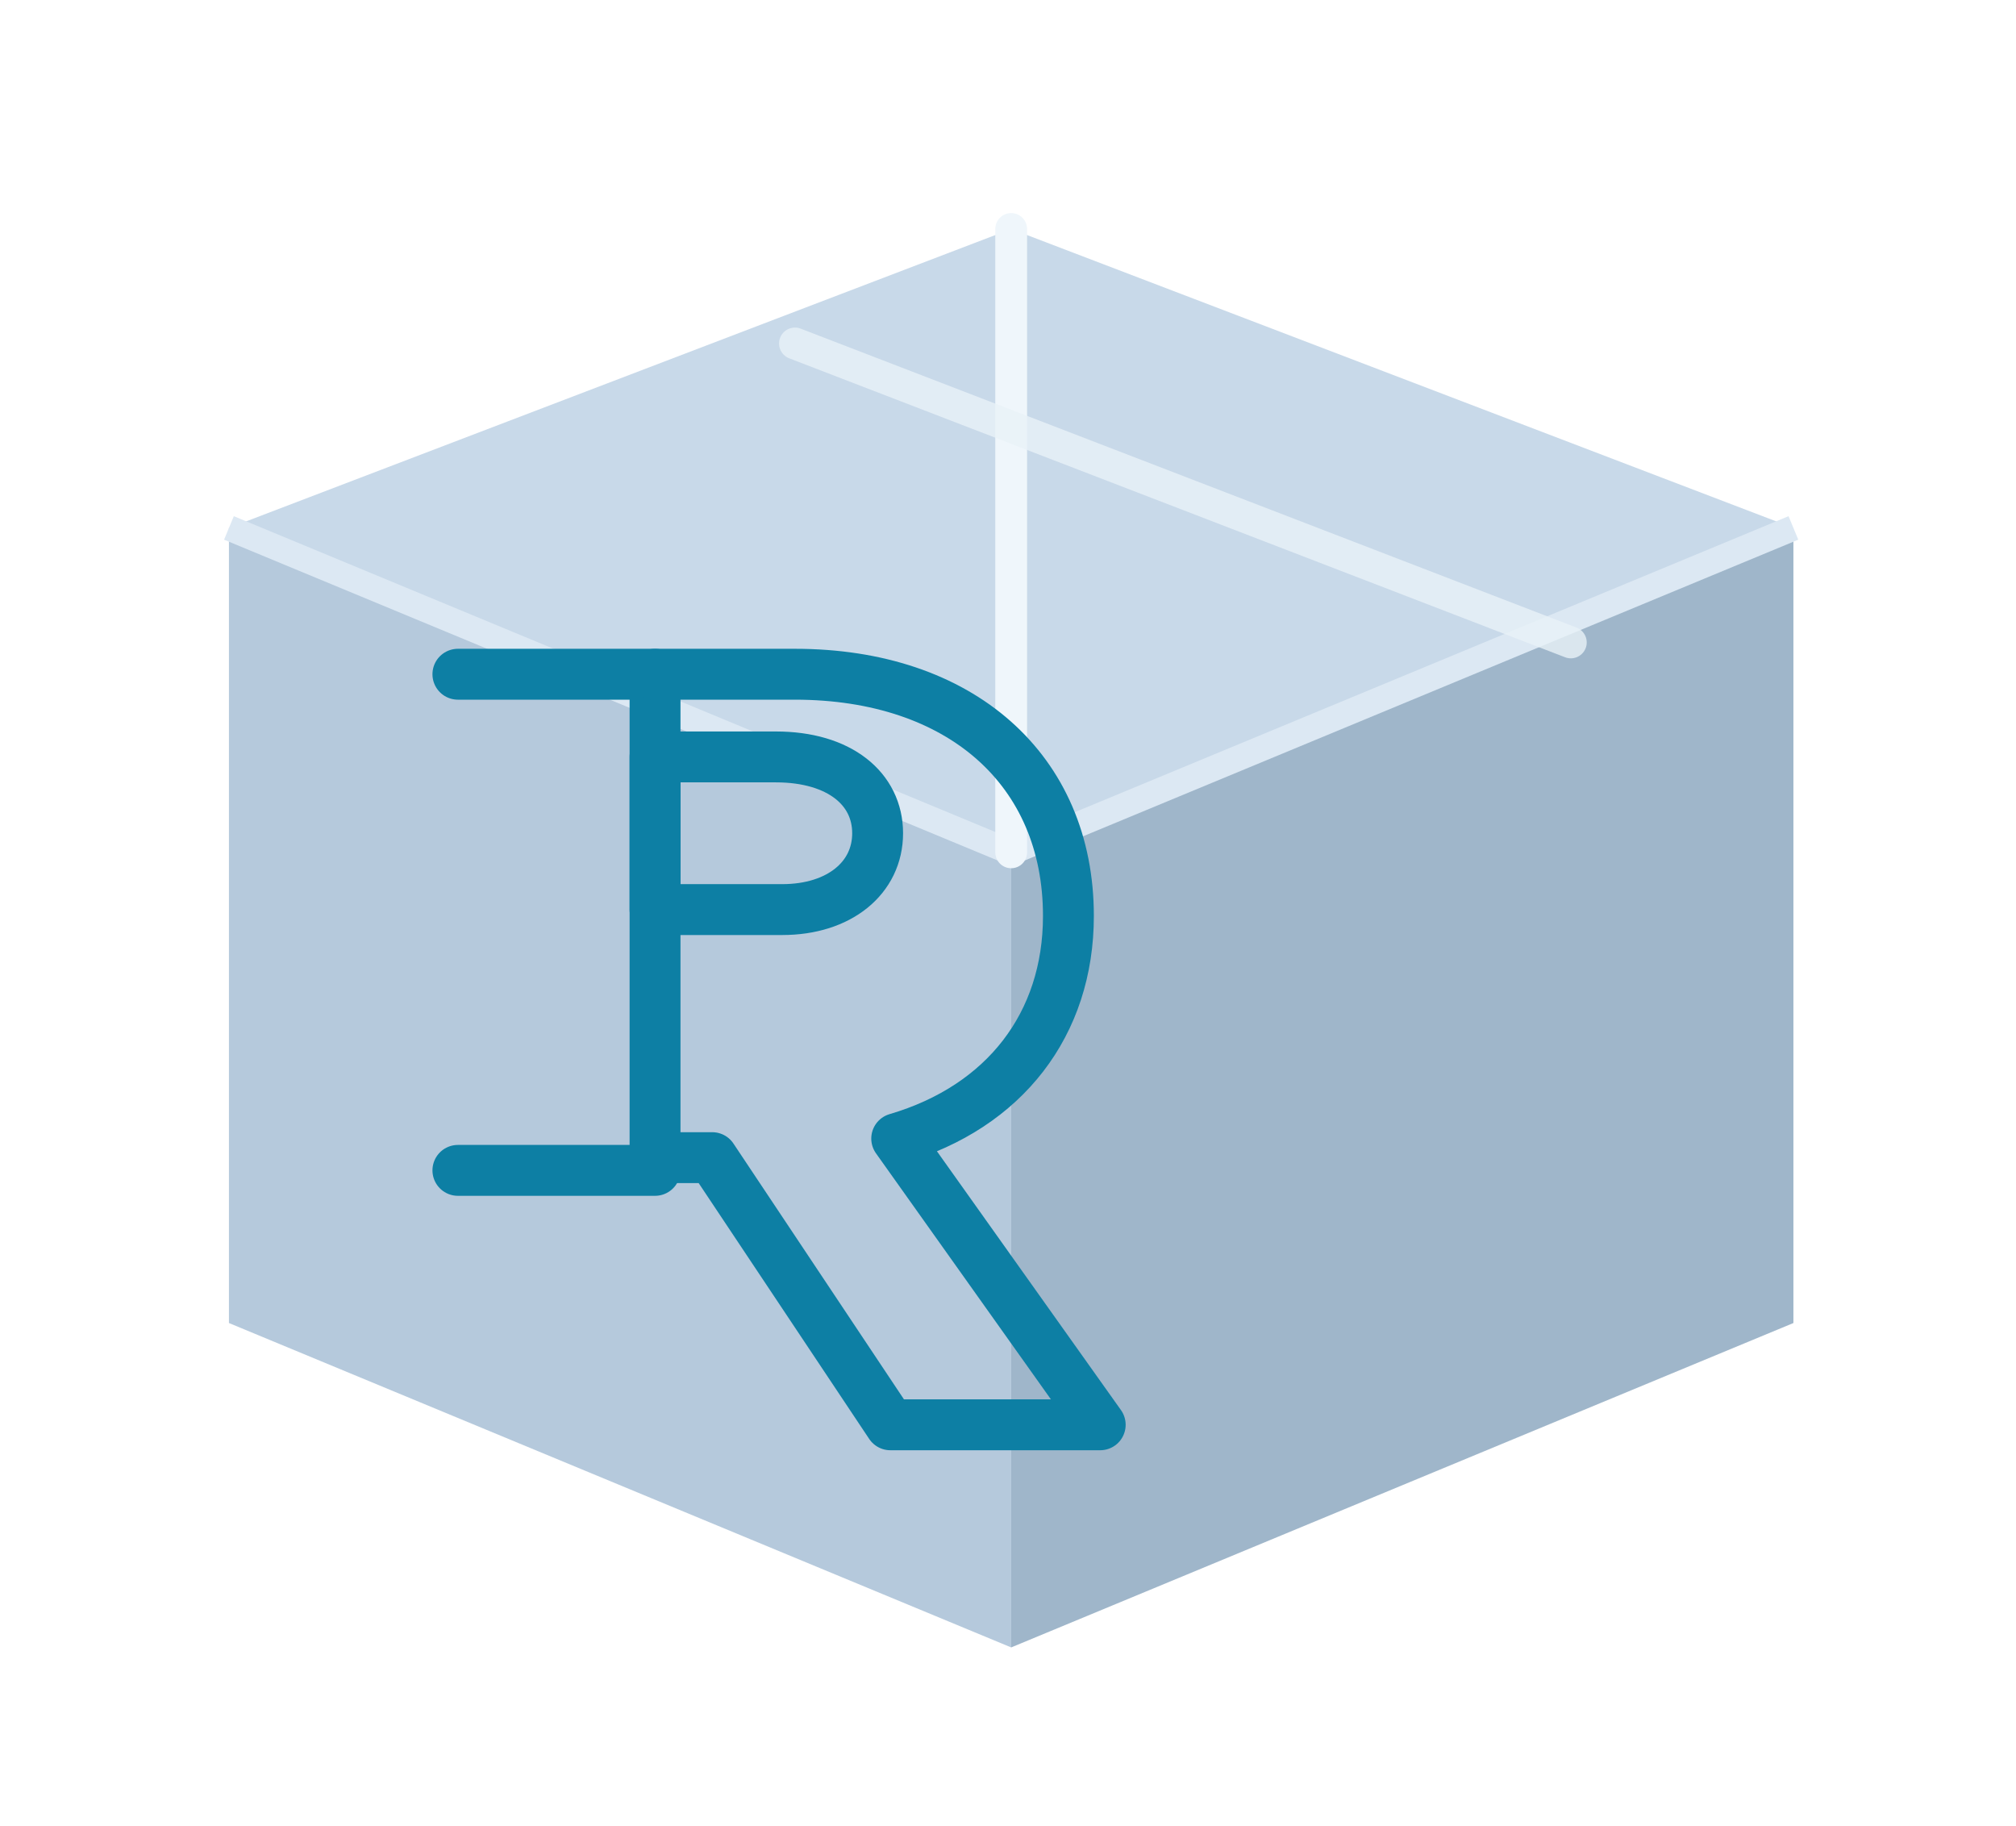
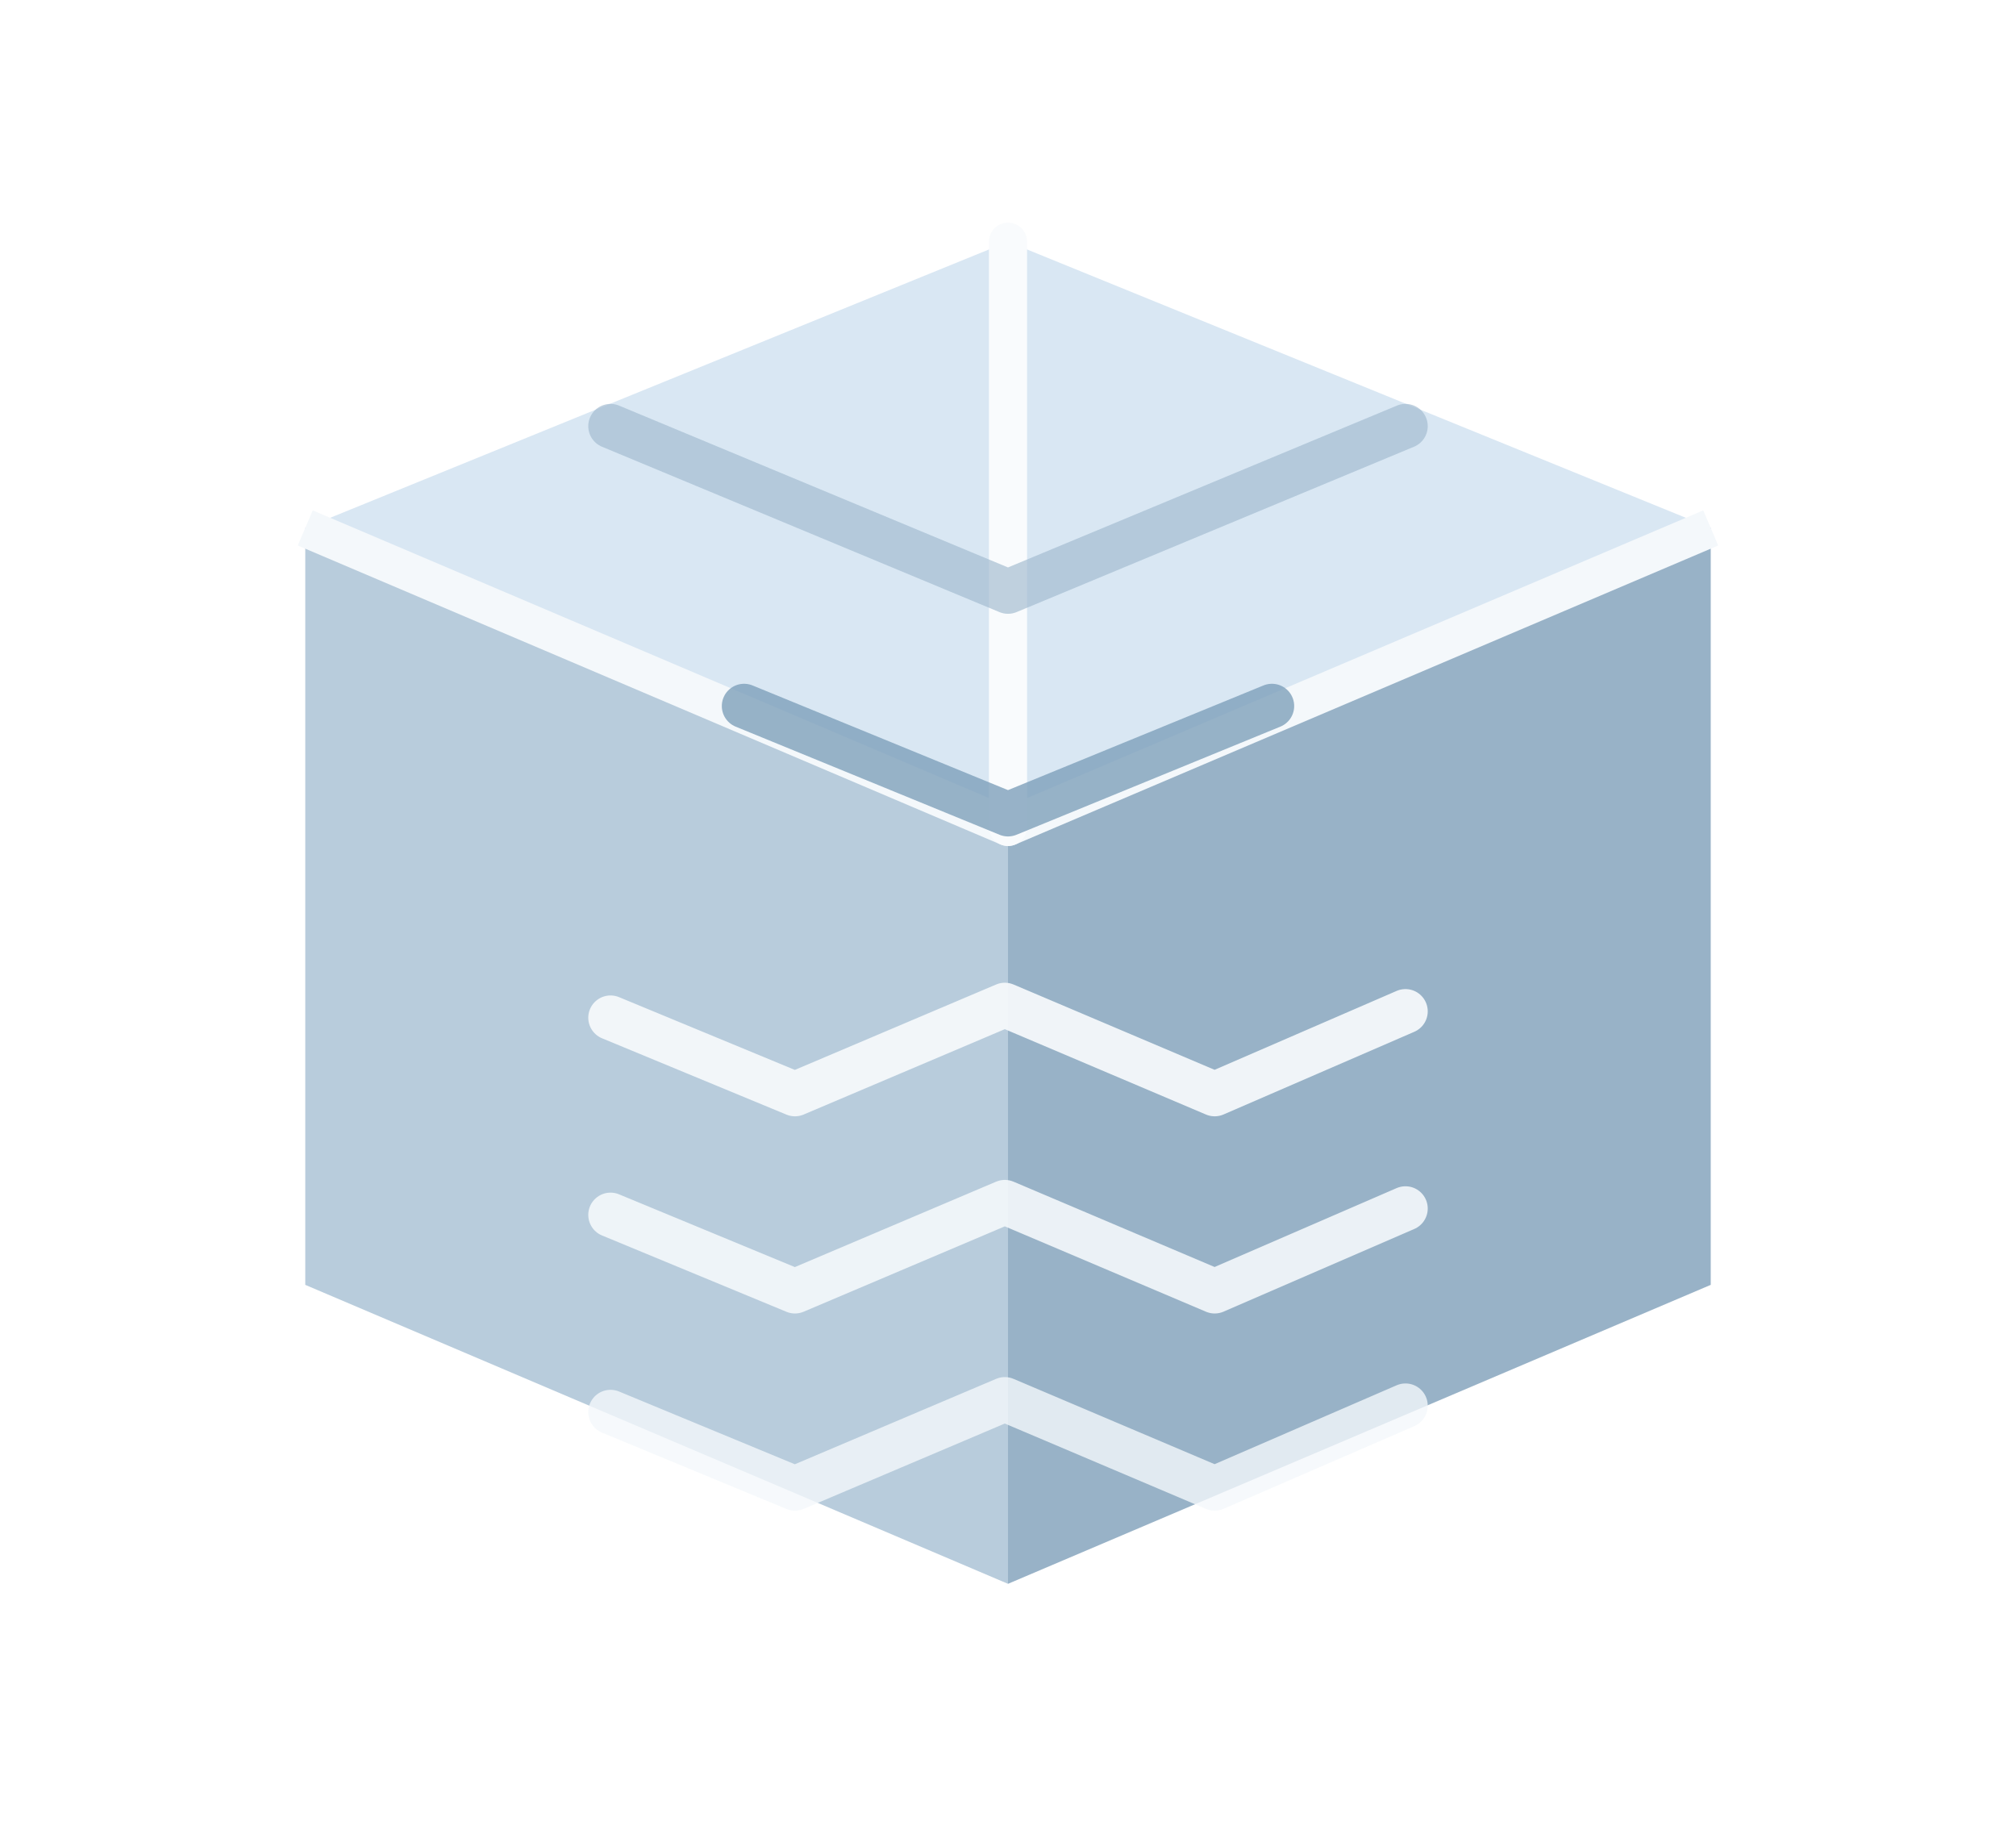
- <svg xmlns="http://www.w3.org/2000/svg" viewBox="0 0 317 287" role="img" aria-label="R Packages" fill="none">
-   <path d="M36 83 159 36l123 47-123 51z" fill="#c8d9e9" />
-   <path d="M36 83v125l123 51V134z" fill="#b5c9dc" />
-   <path d="M159 134v125l123-51V83z" fill="#9fb6ca" />
-   <path d="M36 83 159 134l123-51" stroke="#dce8f3" stroke-width="4" stroke-linejoin="round" />
-   <path d="M159 36v98" stroke="#eff6fb" stroke-width="5" stroke-linecap="round" />
-   <path d="M125 54 247 101" stroke="#e9f2f8" stroke-width="5" stroke-linecap="round" opacity=".8" />
-   <path d="M72 184h31v-78H72" stroke="#0d7fa4" stroke-width="8" stroke-linecap="round" stroke-linejoin="round" />
-   <path d="M103 106h22c26 0 43 15 43 38 0 17-10 30-27 35l32 45h-33l-28-42h-9" stroke="#0d7fa4" stroke-width="8" stroke-linecap="round" stroke-linejoin="round" />
-   <path d="M103 143h20c9 0 15-5 15-12s-6-12-16-12h-19z" stroke="#0d7fa4" stroke-width="8" stroke-linejoin="round" />
+ <svg xmlns="http://www.w3.org/2000/svg" viewBox="0 0 317 287" role="img" aria-label="R Packages symbol" fill="none">
+   <path d="M48 83 158.5 38 269 83 158.5 130z" fill="#d9e7f3" />
+   <path d="M48 83v119l110.5 47V130z" fill="#b8ccdc" />
+   <path d="M158.5 130v119L269 202V83z" fill="#98b2c7" />
+   <path d="M48 83 158.5 130 269 83" stroke="#f4f8fb" stroke-width="6" stroke-linejoin="round" />
+   <path d="M158.5 38v92" stroke="#f9fbfd" stroke-width="6" stroke-linecap="round" />
+   <path d="M96 160 125 172l33-14 33 14 30-13" stroke="#f4f8fb" stroke-width="7" stroke-linecap="round" stroke-linejoin="round" opacity=".95" />
+   <path d="M96 191 125 203l33-14 33 14 30-13" stroke="#f4f8fb" stroke-width="7" stroke-linecap="round" stroke-linejoin="round" opacity=".9" />
+   <path d="M96 222 125 234l33-14 33 14 30-13" stroke="#f4f8fb" stroke-width="7" stroke-linecap="round" stroke-linejoin="round" opacity=".8" />
+   <path d="M96 67 158.5 93 221 67" stroke="#9fb9ce" stroke-width="7" stroke-linecap="round" stroke-linejoin="round" opacity=".65" />
+   <path d="M117 111 158.5 128 200 111" stroke="#7ea0ba" stroke-width="7" stroke-linecap="round" stroke-linejoin="round" opacity=".8" />
</svg>
